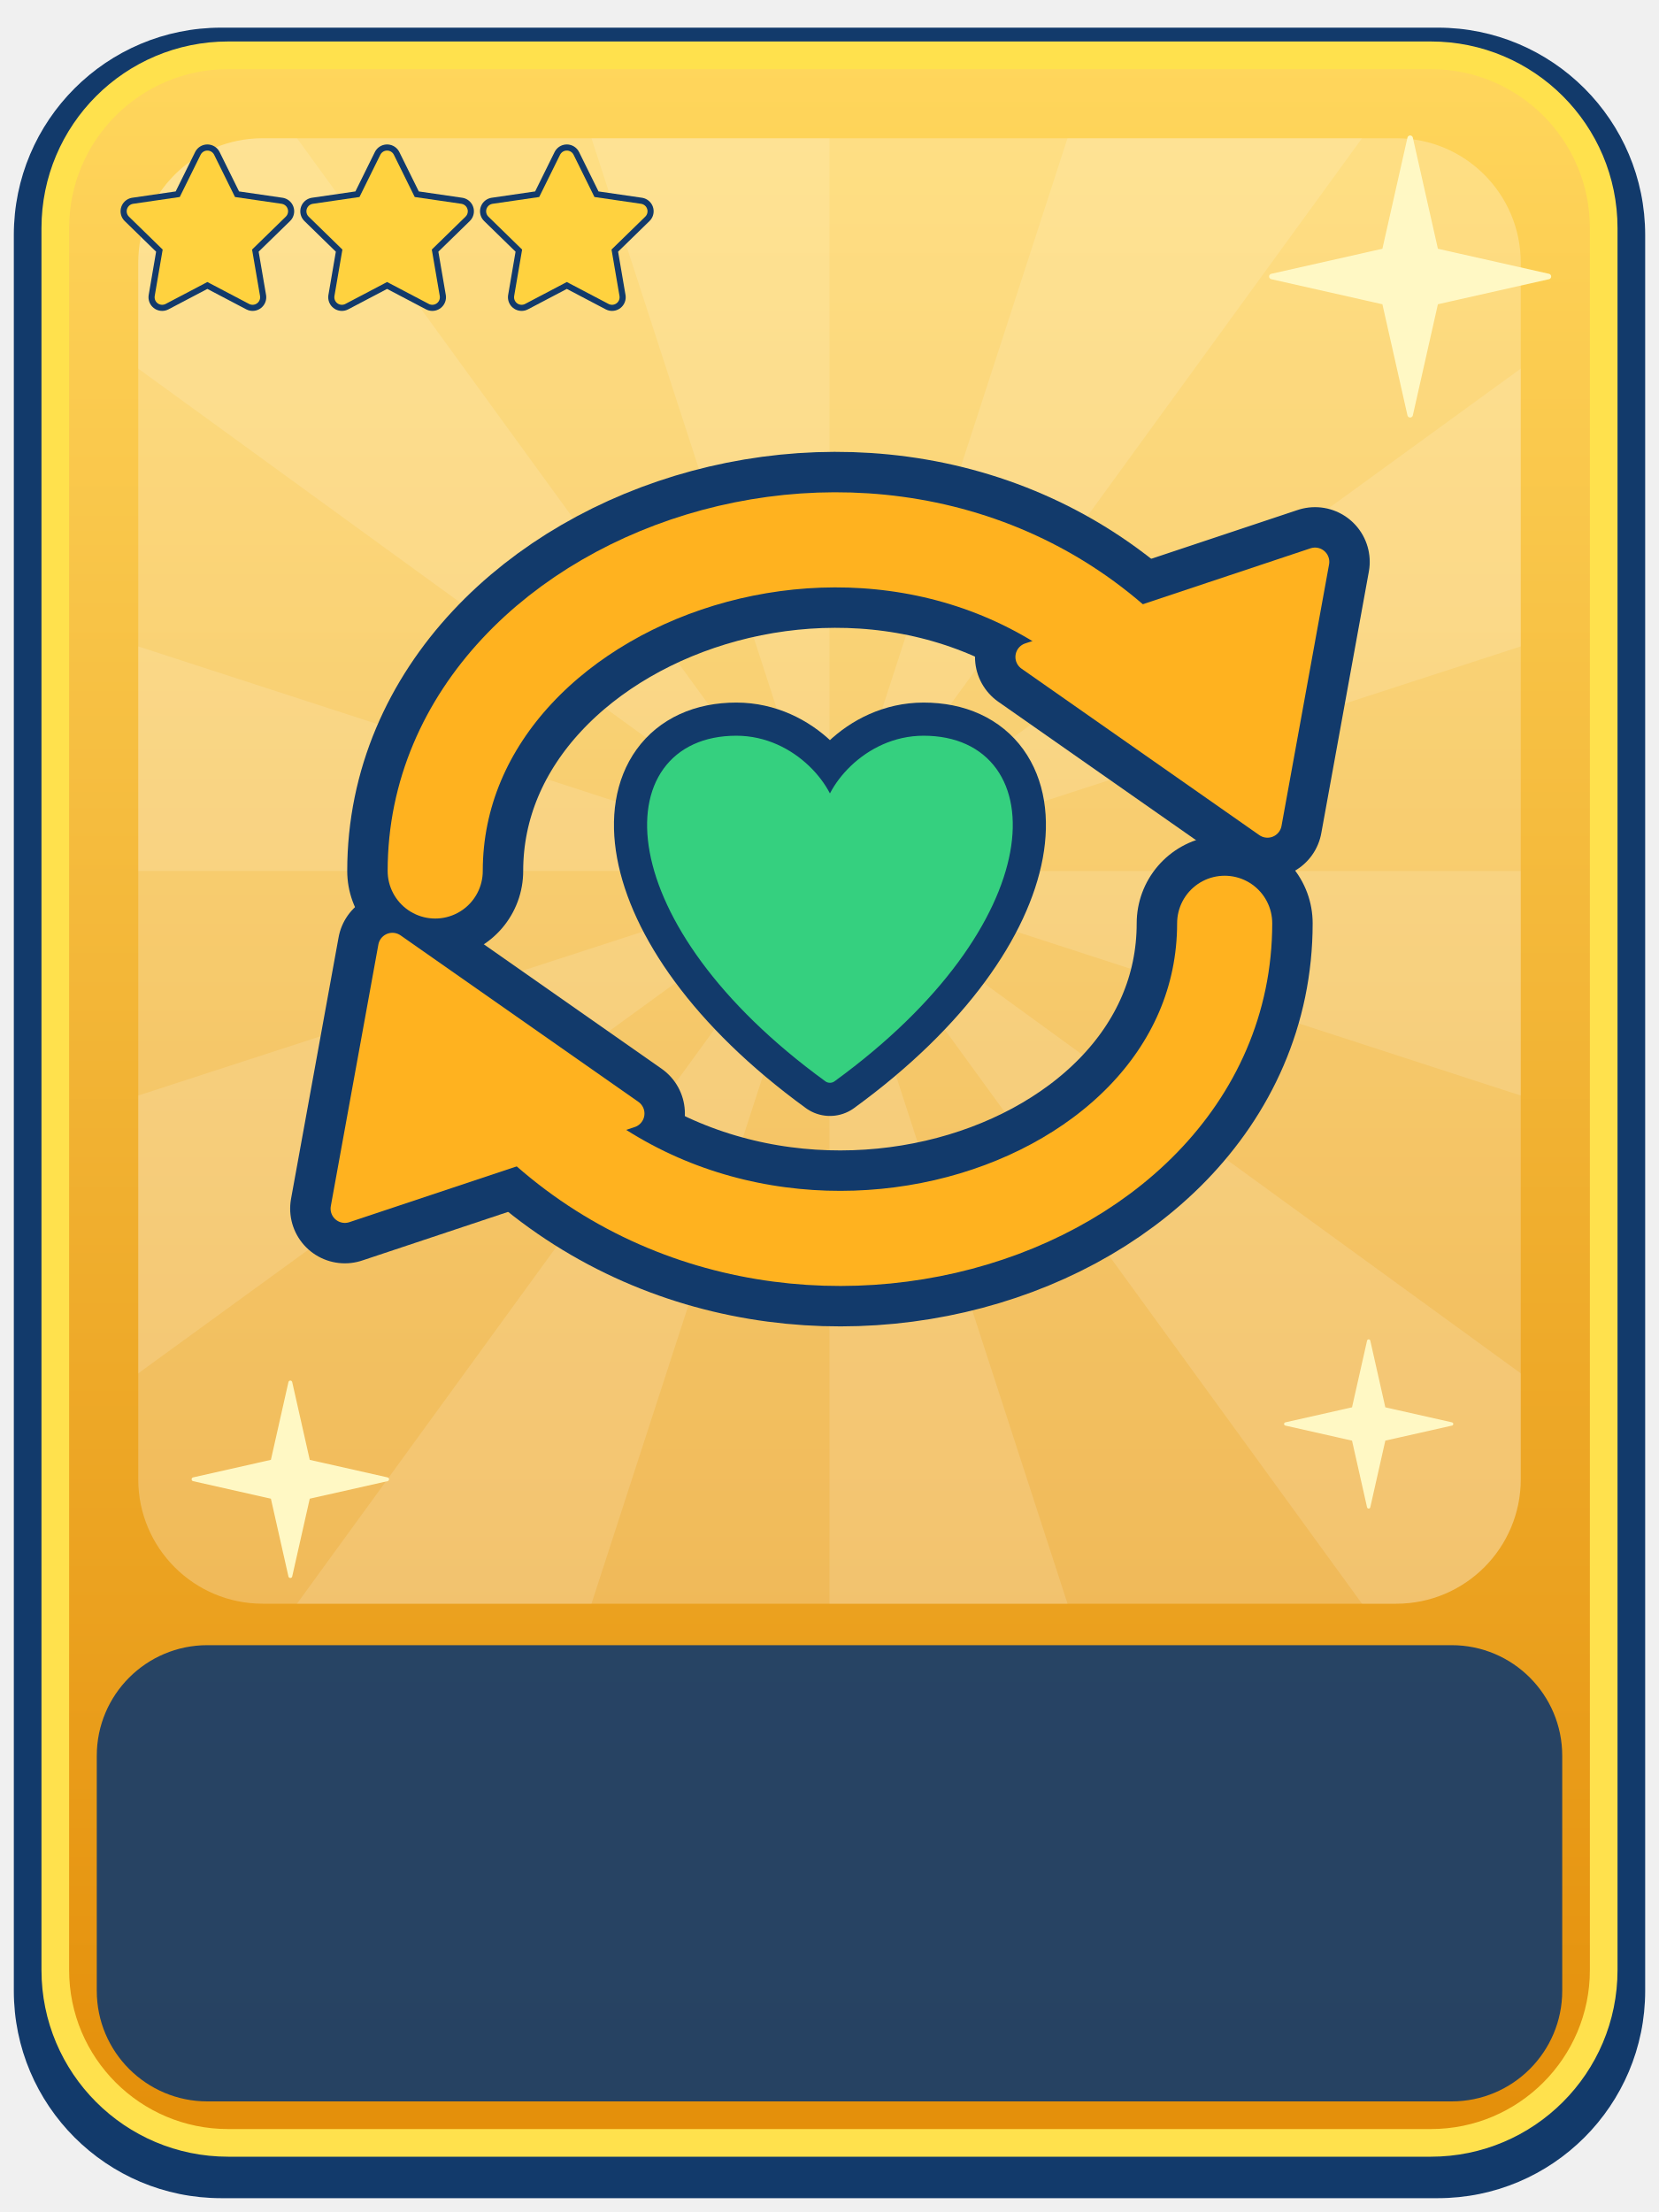
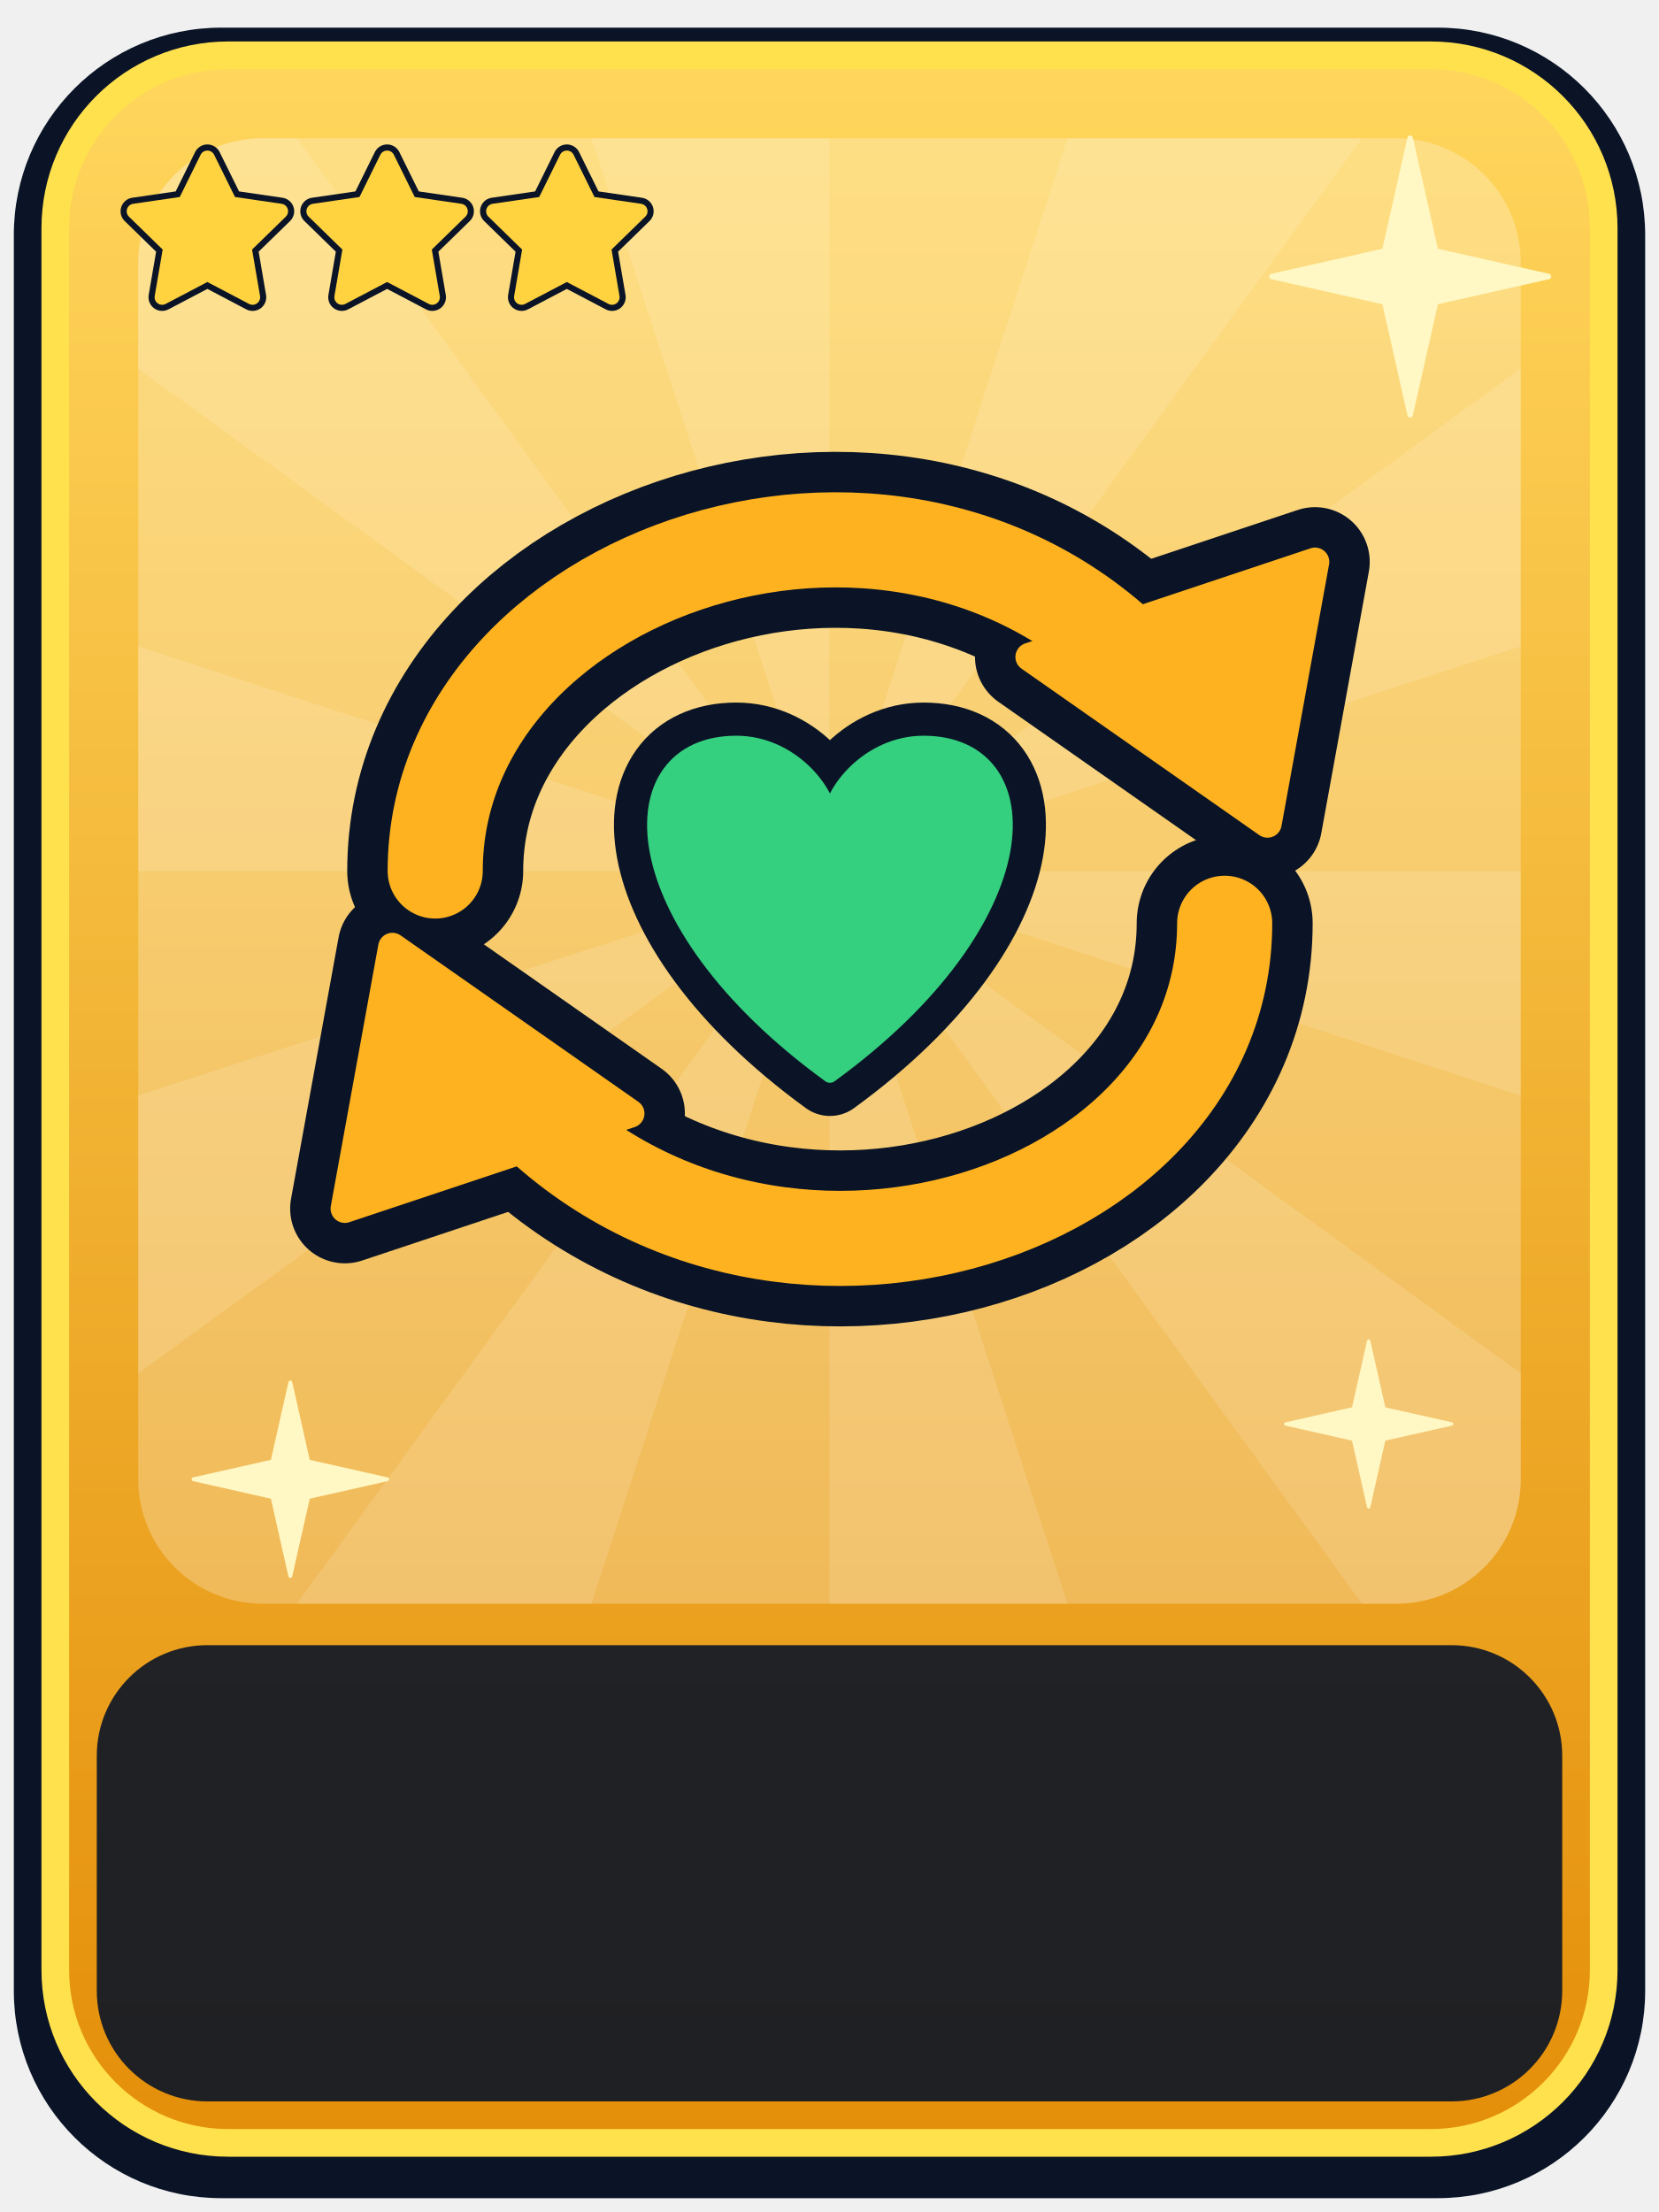
<svg xmlns="http://www.w3.org/2000/svg" width="240" height="320" viewBox="0 0 240 320">
  <defs>
    <linearGradient id="g" x1="0" y1="0" x2="0" y2="1">
      <stop offset="0" stop-color="#ffd65c" />
      <stop offset="1" stop-color="#e48f0a" />
    </linearGradient>
    <clipPath id="p">
      <rect x="20" y="20" width="200" height="212" rx="18" />
    </clipPath>
  </defs>
-   <rect x="2" y="4" width="236" height="314" rx="30" fill="#123a6b" />
+   <rect x="2" y="4" width="236" height="314" rx="30" fill="#0a1426" />
  <rect x="8" y="8" width="224" height="302" rx="25" fill="url(#g)" stroke="#ffe14d" stroke-width="4" />
  <rect x="20" y="20" width="200" height="212" rx="18" fill="#ffffff" opacity="0.26" />
  <g clip-path="url(#p)">
    <polygon points="120,126 310.0,126.0 300.7,184.7" fill="#ffffff" opacity="0.13" />
    <polygon points="120,126 273.7,237.7 231.7,279.7" fill="#ffffff" opacity="0.13" />
    <polygon points="120,126 178.7,306.7 120.0,316.0" fill="#ffffff" opacity="0.13" />
    <polygon points="120,126 61.3,306.7 8.3,279.7" fill="#ffffff" opacity="0.13" />
    <polygon points="120,126 -33.7,237.7 -60.7,184.7" fill="#ffffff" opacity="0.13" />
    <polygon points="120,126 -70.0,126.0 -60.7,67.3" fill="#ffffff" opacity="0.13" />
    <polygon points="120,126 -33.7,14.3 8.3,-27.7" fill="#ffffff" opacity="0.13" />
    <polygon points="120,126 61.3,-54.7 120.0,-64.0" fill="#ffffff" opacity="0.13" />
    <polygon points="120,126 178.7,-54.7 231.7,-27.7" fill="#ffffff" opacity="0.13" />
    <polygon points="120,126 273.7,14.3 300.7,67.3" fill="#ffffff" opacity="0.13" />
  </g>
  <g transform="translate(32 40) scale(0.344)">
-     <path d="M90 250 C90 120 300 50 400 180" fill="none" stroke="#123a6b" stroke-width="74" stroke-linejoin="round" stroke-linecap="round" />
-     <polygon points="340,160 440,230 460,120" fill="#123a6b" stroke="#123a6b" stroke-width="46" stroke-linejoin="round" stroke-linecap="round" />
-     <path d="M422 272 C422 402 212 462 112 332" fill="none" stroke="#123a6b" stroke-width="74" stroke-linejoin="round" stroke-linecap="round" />
-     <polygon points="172,352 72,282 52,392" fill="#123a6b" stroke="#123a6b" stroke-width="46" stroke-linejoin="round" stroke-linecap="round" />
+     <path d="M90 250 C90 120 300 50 400 180" fill="none" stroke="#0a1426" stroke-width="74" stroke-linejoin="round" stroke-linecap="round" />
+     <polygon points="340,160 440,230 460,120" fill="#0a1426" stroke="#0a1426" stroke-width="46" stroke-linejoin="round" stroke-linecap="round" />
+     <path d="M422 272 C422 402 212 462 112 332" fill="none" stroke="#0a1426" stroke-width="74" stroke-linejoin="round" stroke-linecap="round" />
+     <polygon points="172,352 72,282 52,392" fill="#0a1426" stroke="#0a1426" stroke-width="46" stroke-linejoin="round" stroke-linecap="round" />
    <g transform="translate(256 262) scale(0.82)">
-       <path d="M0 90 C-110 10 -110 -80 -48 -80 C-20 -80 0 -55 0 -40 C0 -55 20 -80 48 -80 C110 -80 110 10 0 90 Z" fill="#123a6b" stroke="#123a6b" stroke-width="42" stroke-linejoin="round" stroke-linecap="round" />
+       <path d="M0 90 C-110 10 -110 -80 -48 -80 C-20 -80 0 -55 0 -40 C0 -55 20 -80 48 -80 C110 -80 110 10 0 90 Z" fill="#0a1426" stroke="#0a1426" stroke-width="42" stroke-linejoin="round" stroke-linecap="round" />
    </g>
    <path d="M90 250 C90 120 300 50 400 180" fill="none" stroke="#ffb21f" stroke-width="40" stroke-linejoin="round" stroke-linecap="round" />
    <polygon points="340,160 440,230 460,120" fill="#ffb21f" stroke="#ffb21f" stroke-width="12" stroke-linejoin="round" stroke-linecap="round" />
    <path d="M422 272 C422 402 212 462 112 332" fill="none" stroke="#ffb21f" stroke-width="40" stroke-linejoin="round" stroke-linecap="round" />
    <polygon points="172,352 72,282 52,392" fill="#ffb21f" stroke="#ffb21f" stroke-width="12" stroke-linejoin="round" stroke-linecap="round" />
    <g transform="translate(256 262) scale(0.82)">
      <path d="M0 90 C-110 10 -110 -80 -48 -80 C-20 -80 0 -55 0 -40 C0 -55 20 -80 48 -80 C110 -80 110 10 0 90 Z" fill="#35d07f" stroke="#35d07f" stroke-width="8" stroke-linejoin="round" stroke-linecap="round" />
    </g>
  </g>
-   <rect x="14" y="238" width="212" height="66" rx="16" fill="#123a6b" opacity="0.9" />
+   <rect x="14" y="238" width="212" height="66" rx="16" fill="#0a1426" opacity="0.9" />
  <g transform="translate(30 34) scale(0.052)">
-     <polygon points="0.0,-214.0 62.9,-86.6 203.5,-66.1 101.8,33.1 125.8,173.1 0.0,107.0 -125.8,173.1 -101.8,33.1 -203.5,-66.1 -62.9,-86.6" fill="#123a6b" stroke="#123a6b" stroke-width="76" stroke-linejoin="round" stroke-linecap="round" />
+     <polygon points="0.0,-214.0 62.9,-86.6 203.5,-66.1 101.8,33.1 125.8,173.1 0.0,107.0 -125.8,173.1 -101.8,33.1 -203.5,-66.1 -62.9,-86.6" fill="#0a1426" stroke="#0a1426" stroke-width="76" stroke-linejoin="round" stroke-linecap="round" />
    <polygon points="0.0,-214.0 62.9,-86.6 203.5,-66.1 101.8,33.1 125.8,173.1 0.0,107.0 -125.8,173.1 -101.8,33.1 -203.5,-66.1 -62.9,-86.6" fill="#ffd23f" stroke="#ffd23f" stroke-width="42" stroke-linejoin="round" stroke-linecap="round" />
  </g>
  <g transform="translate(56 34) scale(0.052)">
-     <polygon points="0.0,-214.0 62.9,-86.6 203.5,-66.1 101.8,33.1 125.8,173.1 0.0,107.0 -125.8,173.1 -101.8,33.1 -203.5,-66.1 -62.9,-86.6" fill="#123a6b" stroke="#123a6b" stroke-width="76" stroke-linejoin="round" stroke-linecap="round" />
+     <polygon points="0.0,-214.0 62.9,-86.6 203.5,-66.1 101.8,33.1 125.8,173.1 0.0,107.0 -125.8,173.1 -101.8,33.1 -203.5,-66.1 -62.9,-86.6" fill="#0a1426" stroke="#0a1426" stroke-width="76" stroke-linejoin="round" stroke-linecap="round" />
    <polygon points="0.0,-214.0 62.9,-86.6 203.5,-66.1 101.8,33.1 125.8,173.1 0.0,107.0 -125.8,173.1 -101.8,33.1 -203.5,-66.1 -62.9,-86.6" fill="#ffd23f" stroke="#ffd23f" stroke-width="42" stroke-linejoin="round" stroke-linecap="round" />
  </g>
  <g transform="translate(82 34) scale(0.052)">
-     <polygon points="0.0,-214.0 62.9,-86.6 203.5,-66.1 101.8,33.1 125.8,173.1 0.0,107.0 -125.8,173.1 -101.8,33.1 -203.5,-66.1 -62.9,-86.6" fill="#123a6b" stroke="#123a6b" stroke-width="76" stroke-linejoin="round" stroke-linecap="round" />
+     <polygon points="0.0,-214.0 62.9,-86.6 203.5,-66.1 101.8,33.1 125.8,173.1 0.0,107.0 -125.8,173.1 -101.8,33.1 -203.5,-66.1 -62.9,-86.6" fill="#0a1426" stroke="#0a1426" stroke-width="76" stroke-linejoin="round" stroke-linecap="round" />
    <polygon points="0.0,-214.0 62.9,-86.6 203.5,-66.1 101.8,33.1 125.8,173.1 0.0,107.0 -125.8,173.1 -101.8,33.1 -203.5,-66.1 -62.9,-86.6" fill="#ffd23f" stroke="#ffd23f" stroke-width="42" stroke-linejoin="round" stroke-linecap="round" />
  </g>
  <g transform="translate(204 40) scale(0.2)">
    <polygon points="0.0,-100.0 18.4,-18.4 100.0,0.0 18.4,18.4 0.0,100.0 -18.4,18.4 -100.0,0.0 -18.4,-18.4" fill="#fff8c4" stroke="#fff8c4" stroke-width="4" stroke-linejoin="round" stroke-linecap="round" />
  </g>
  <g transform="translate(42 214) scale(0.14)">
    <polygon points="0.0,-100.0 18.4,-18.4 100.0,0.0 18.4,18.4 0.0,100.0 -18.4,18.4 -100.0,0.0 -18.4,-18.4" fill="#fff8c4" stroke="#fff8c4" stroke-width="4" stroke-linejoin="round" stroke-linecap="round" />
  </g>
  <g transform="translate(198 206) scale(0.12)">
    <polygon points="0.0,-100.0 18.4,-18.4 100.0,0.0 18.4,18.4 0.0,100.0 -18.4,18.4 -100.0,0.0 -18.4,-18.4" fill="#fff8c4" stroke="#fff8c4" stroke-width="4" stroke-linejoin="round" stroke-linecap="round" />
  </g>
</svg>
